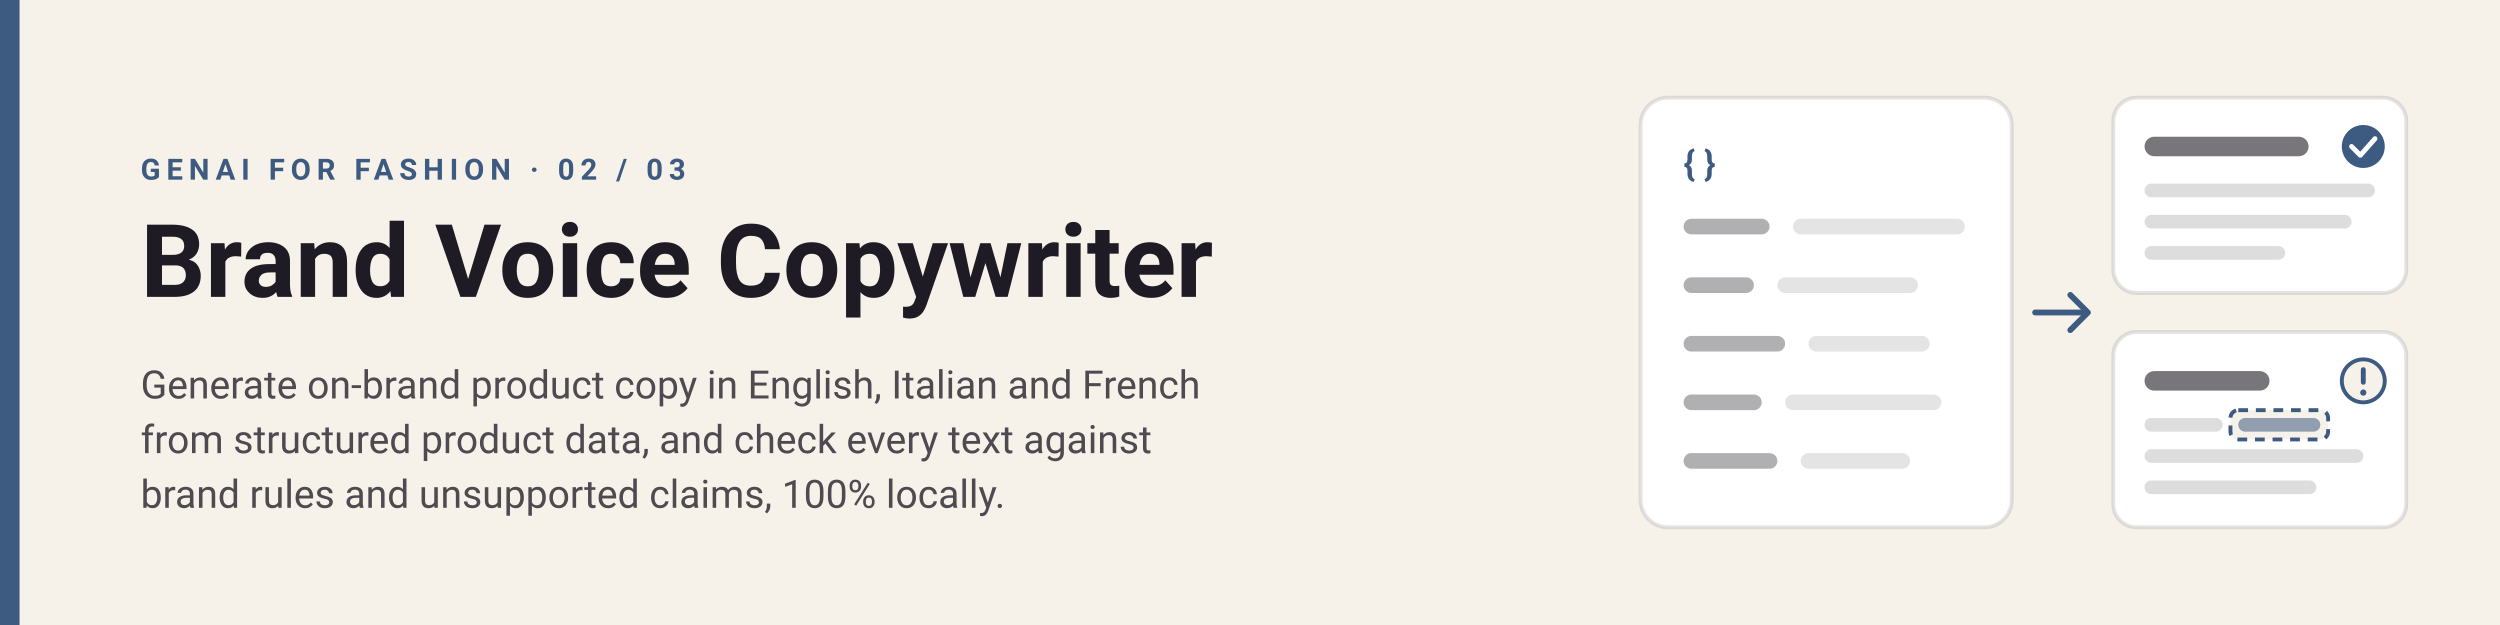
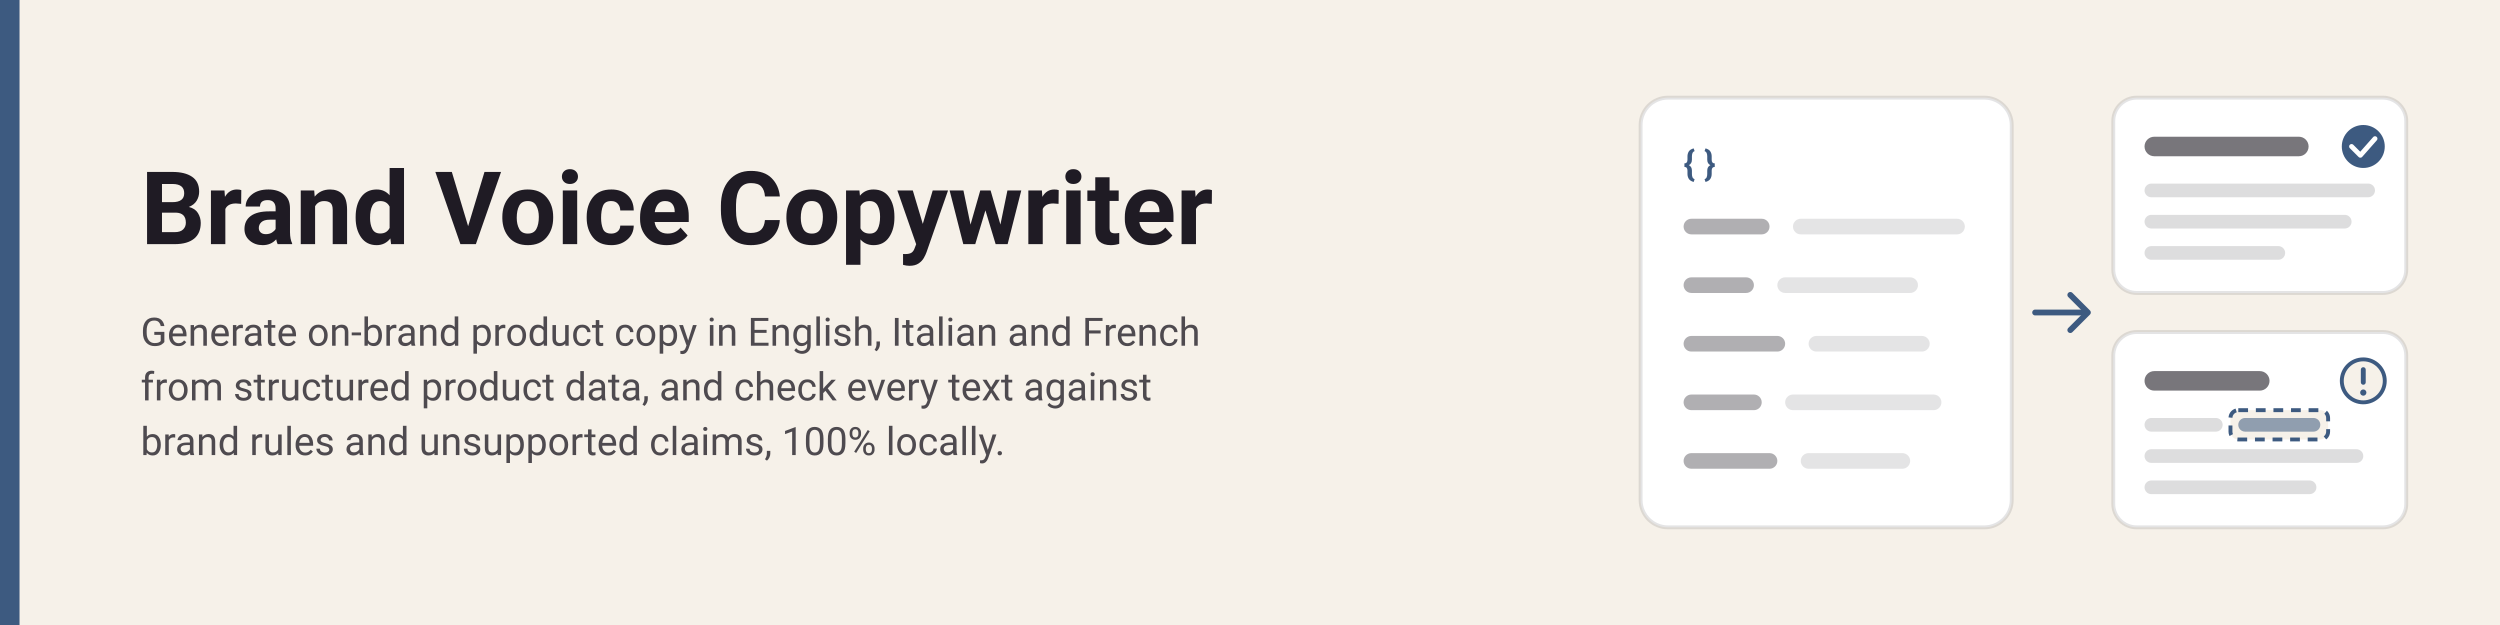
<svg xmlns="http://www.w3.org/2000/svg" width="1280" height="320" viewBox="0 0 1280 320" role="img" aria-labelledby="title desc">
  <style>
    .font { font-family: -apple-system, BlinkMacSystemFont, "Segoe UI", Roboto, "Helvetica Neue", Arial, sans-serif; }
    .ink { fill: #1F1B24; }
    .accent { fill: #3D5A80; }
  </style>
  <rect width="1280" height="320" fill="#F6F1E9" />
  <rect width="10" height="320" class="accent" />
-   <text x="72" y="92" class="font accent" font-size="15" font-weight="600" letter-spacing="3">GENAI FOR FASHION · 02 / 03</text>
-   <text x="72" y="152" class="font ink" font-size="52" font-weight="700">Brand Voice Copywriter</text>
+   <text x="72" y="125" class="font ink" font-size="52" font-weight="700">Brand Voice Copywriter</text>
  <g class="font ink" font-size="20" fill-opacity="0.78">
-     <text x="72" y="204">Generate on-brand product copy in English, Italian and French</text>
-     <text x="72" y="232">from structured product data, and check every text against</text>
-     <text x="72" y="260">brand rules and unsupported claims, 100% locally.</text>
+     <text x="72" y="177">Generate on-brand product copy in English, Italian and French</text>
+     <text x="72" y="205">from structured product data, and check every text against</text>
+     <text x="72" y="233">brand rules and unsupported claims, 100% locally.</text>
  </g>
  <g transform="translate(840 50)">
    <rect width="190" height="220" rx="14" fill="#FFFFFF" stroke="#1F1B24" stroke-opacity="0.12" stroke-width="2" />
    <text x="22" y="40" class="font accent" font-size="18" font-weight="700">{ }</text>
    <g class="ink">
      <rect x="22" y="62" width="44" height="8" rx="4" fill-opacity="0.35" />
      <rect x="78" y="62" width="88" height="8" rx="4" fill-opacity="0.12" />
      <rect x="22" y="92" width="36" height="8" rx="4" fill-opacity="0.35" />
      <rect x="70" y="92" width="72" height="8" rx="4" fill-opacity="0.12" />
      <rect x="22" y="122" width="52" height="8" rx="4" fill-opacity="0.35" />
      <rect x="86" y="122" width="62" height="8" rx="4" fill-opacity="0.12" />
      <rect x="22" y="152" width="40" height="8" rx="4" fill-opacity="0.35" />
      <rect x="74" y="152" width="80" height="8" rx="4" fill-opacity="0.12" />
      <rect x="22" y="182" width="48" height="8" rx="4" fill-opacity="0.35" />
      <rect x="82" y="182" width="56" height="8" rx="4" fill-opacity="0.12" />
    </g>
  </g>
  <g fill="none" stroke="#3D5A80" stroke-width="3" stroke-linecap="round" stroke-linejoin="round">
    <path d="M1042 160 H1068" />
    <path d="M1060 151 L1069 160 L1060 169" />
  </g>
  <g transform="translate(1082 50)">
    <rect width="150" height="100" rx="12" fill="#FFFFFF" stroke="#1F1B24" stroke-opacity="0.12" stroke-width="2" />
    <rect x="16" y="20" width="84" height="10" rx="5" class="ink" fill-opacity="0.6" />
    <rect x="16" y="44" width="118" height="7" rx="3.5" class="ink" fill-opacity="0.15" />
    <rect x="16" y="60" width="106" height="7" rx="3.5" class="ink" fill-opacity="0.15" />
    <rect x="16" y="76" width="72" height="7" rx="3.5" class="ink" fill-opacity="0.15" />
    <circle cx="128" cy="25" r="11" class="accent" />
    <path d="M122 25 L126.5 29.5 L134 21" fill="none" stroke="#FFFFFF" stroke-width="2.5" stroke-linecap="round" stroke-linejoin="round" />
    <g transform="translate(0 120)">
      <rect width="150" height="100" rx="12" fill="#FFFFFF" stroke="#1F1B24" stroke-opacity="0.12" stroke-width="2" />
      <rect x="16" y="20" width="64" height="10" rx="5" class="ink" fill-opacity="0.6" />
      <rect x="16" y="44" width="40" height="7" rx="3.5" class="ink" fill-opacity="0.15" />
      <rect x="60" y="40" width="50" height="15" rx="4" fill="#F6F1E9" stroke="#3D5A80" stroke-width="2" stroke-dasharray="5 4" />
      <rect x="64" y="44" width="42" height="7" rx="3.5" class="accent" fill-opacity="0.55" />
      <rect x="16" y="60" width="112" height="7" rx="3.5" class="ink" fill-opacity="0.15" />
      <rect x="16" y="76" width="88" height="7" rx="3.5" class="ink" fill-opacity="0.15" />
      <circle cx="128" cy="25" r="11" fill="#F6F1E9" stroke="#3D5A80" stroke-width="2" />
      <rect x="126.75" y="18" width="2.5" height="9" rx="1.25" class="accent" />
      <circle cx="128" cy="31" r="1.6" class="accent" />
    </g>
  </g>
</svg>
